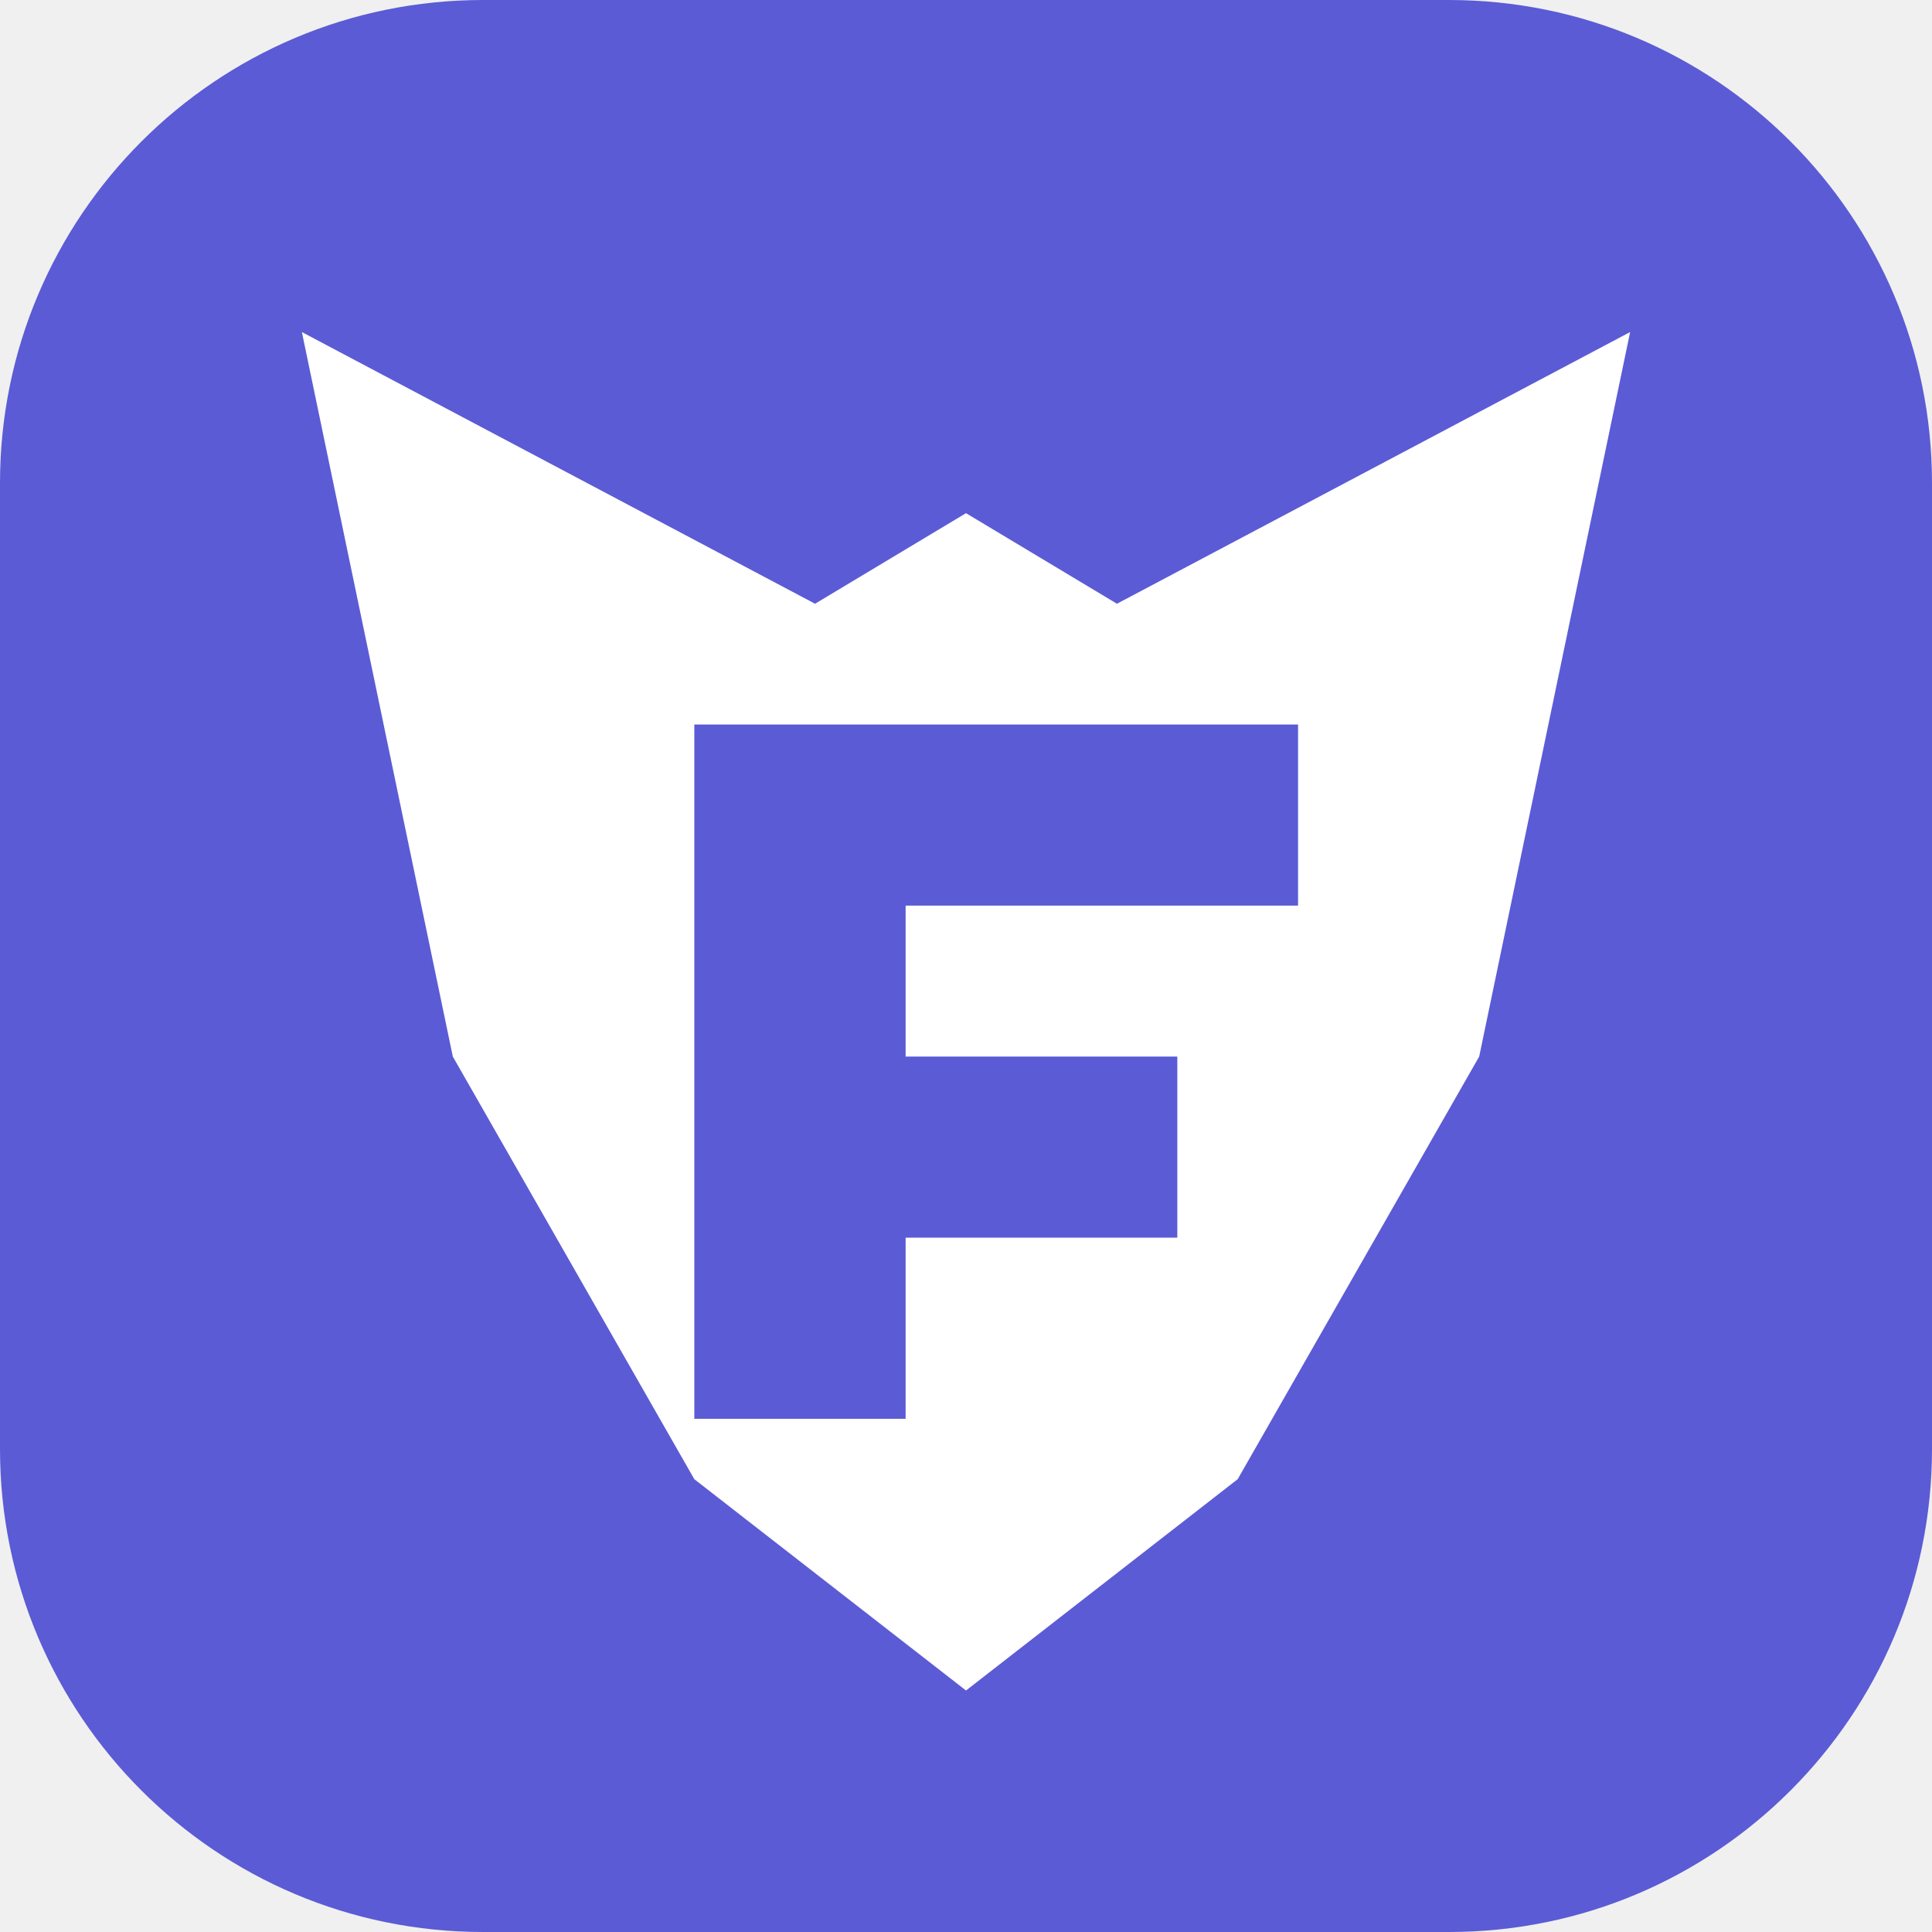
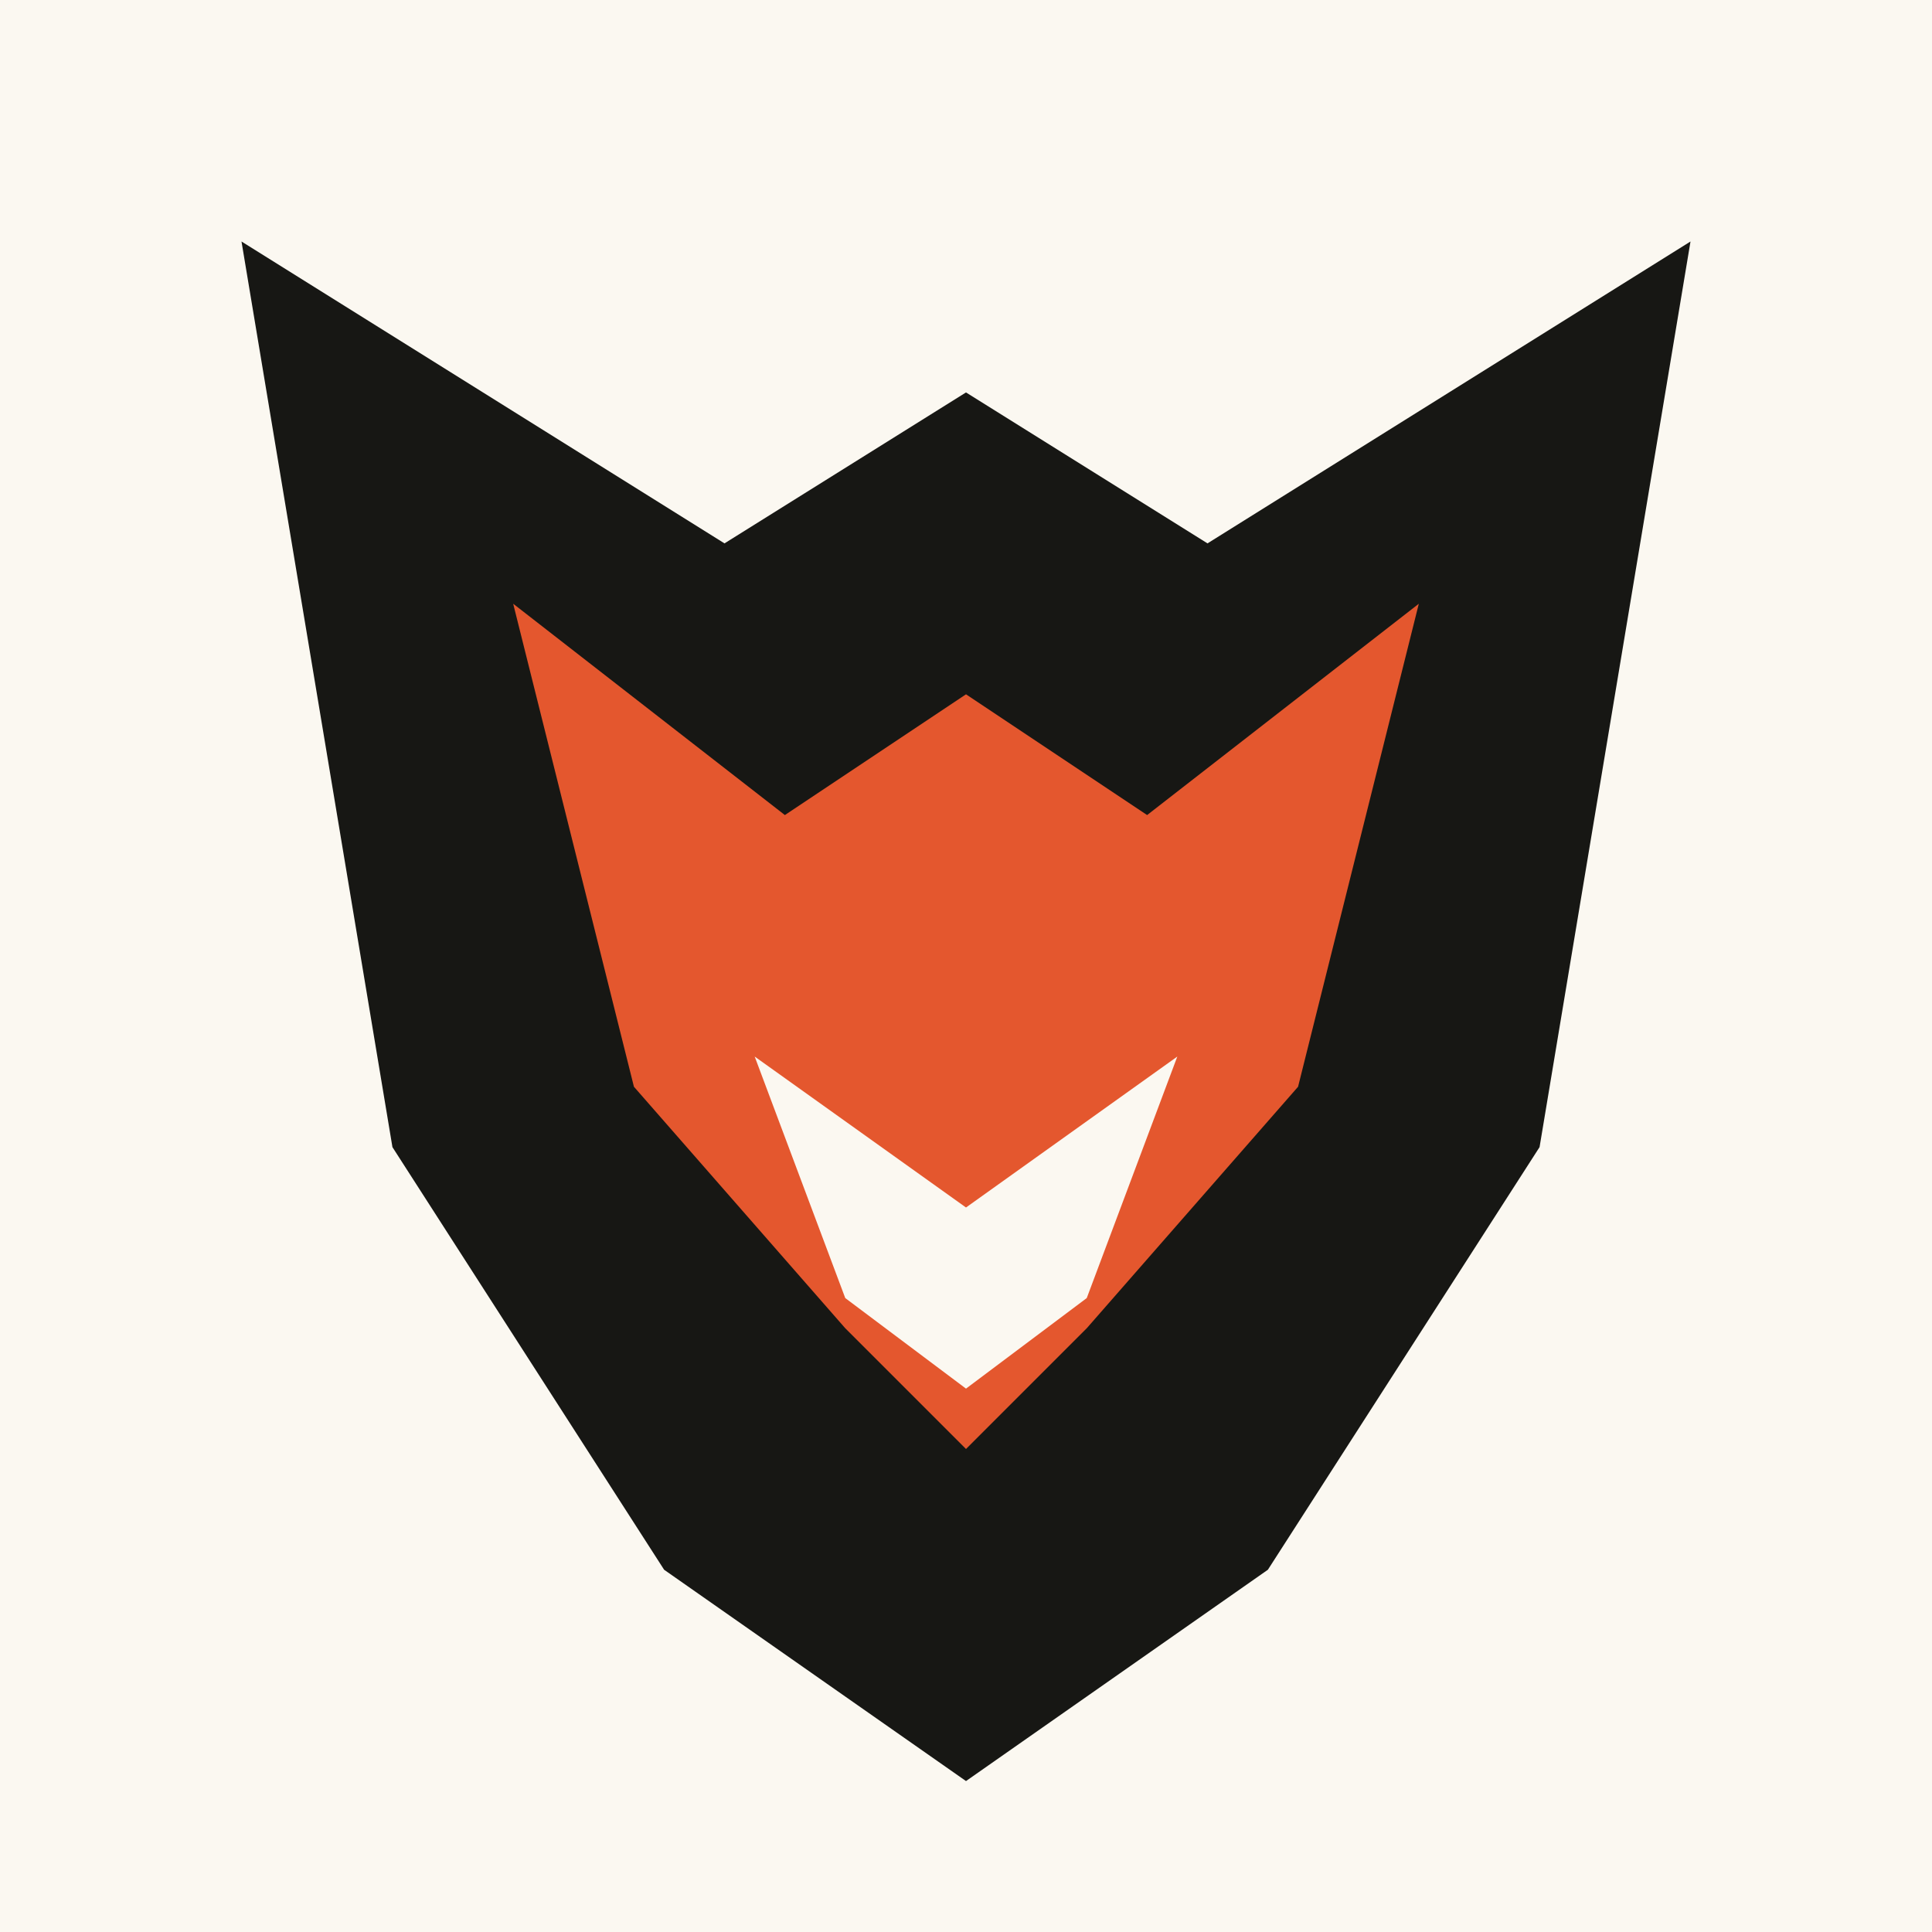
<svg xmlns="http://www.w3.org/2000/svg" viewBox="0 0 64 64">
-   <rect width="64" height="64" rx="16" fill="#5b5bd6" />
-   <path fill="#ffffff" fill-rule="evenodd" d="M10 11 27 20 32 17 37 20 54 11 49 35 41 49 32 56 23 49 15 35ZM23 24h20v6H30v5h9v6h-9v6h-7Z" />
+   <rect width="64" height="64" fill="#fbf8f1" />
+   <path d="M8 8 24 18 32 13 40 18 56 8 51 38 42 52 32 59 22 52 13 38 8 8Z" fill="#171714" />
+   <path d="m17 20 9 7 6-4 6 4 9-7-4 16-7 8-4 4-4-4-7-8-4-16Z" fill="#e4572e" />
+   <path d="m25 35 7 5 7-5-3 8-4 3-4-3-3-8Z" fill="#fbf8f1" />
</svg>
